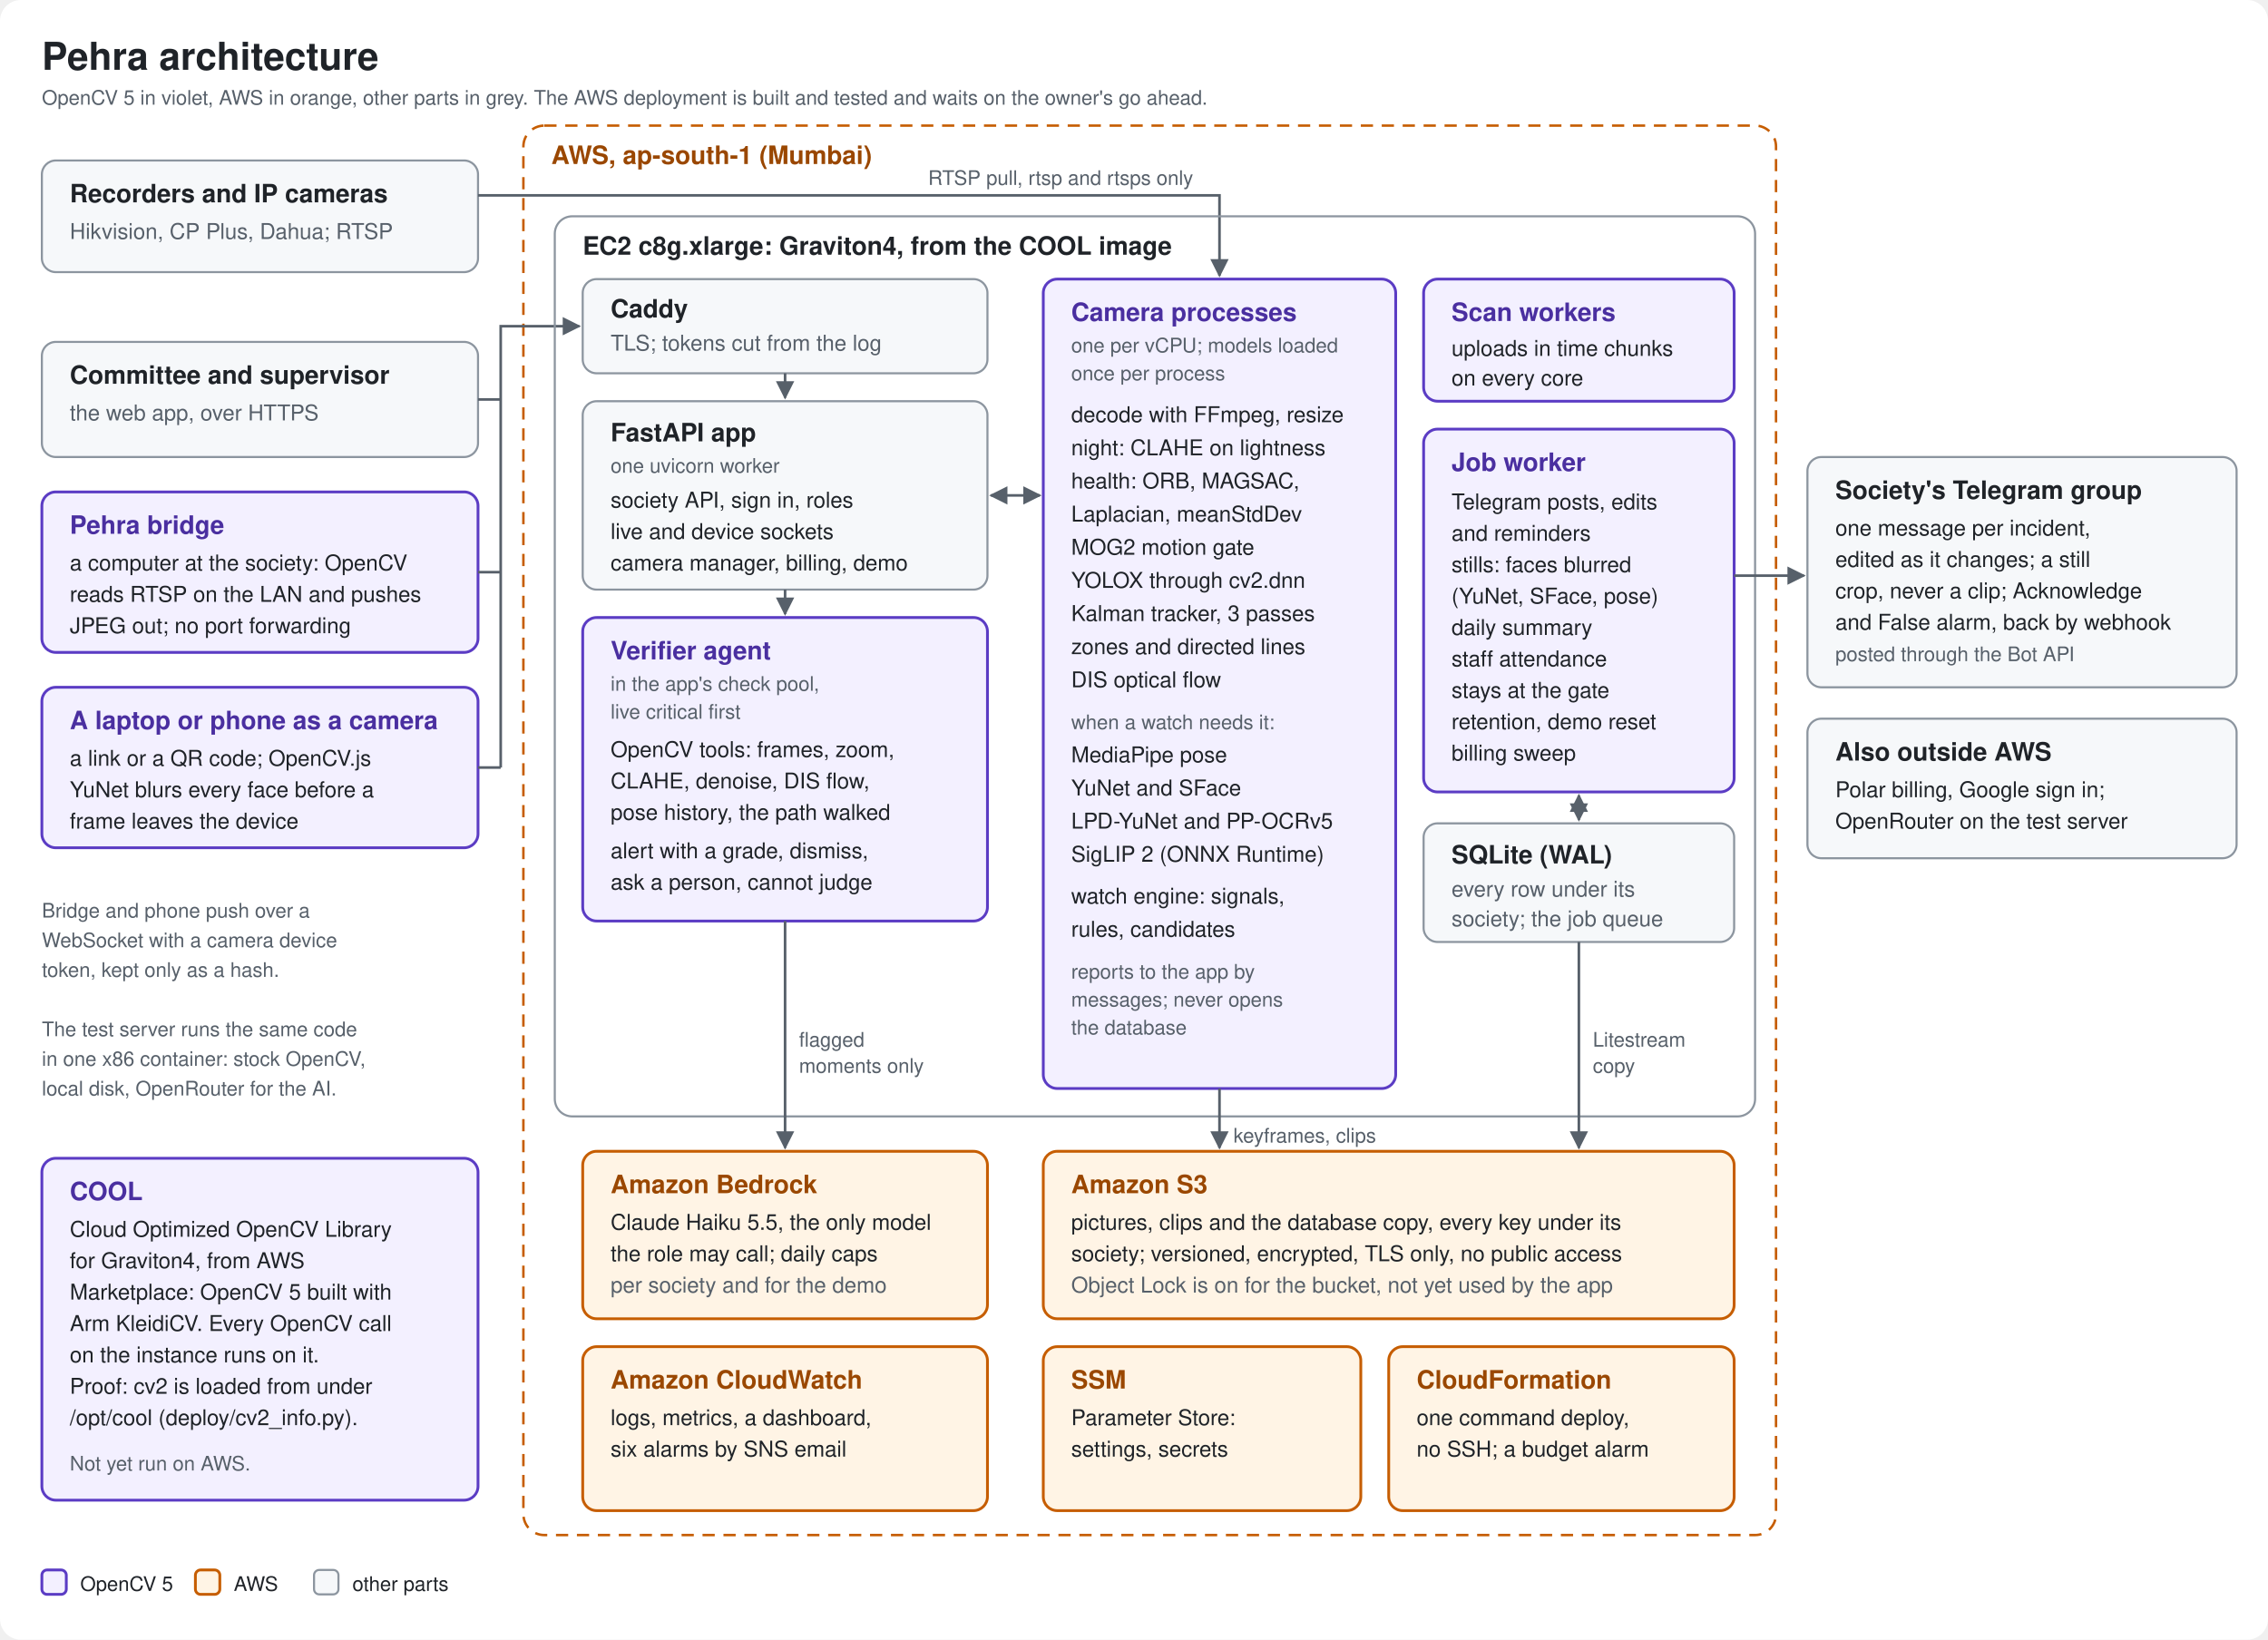
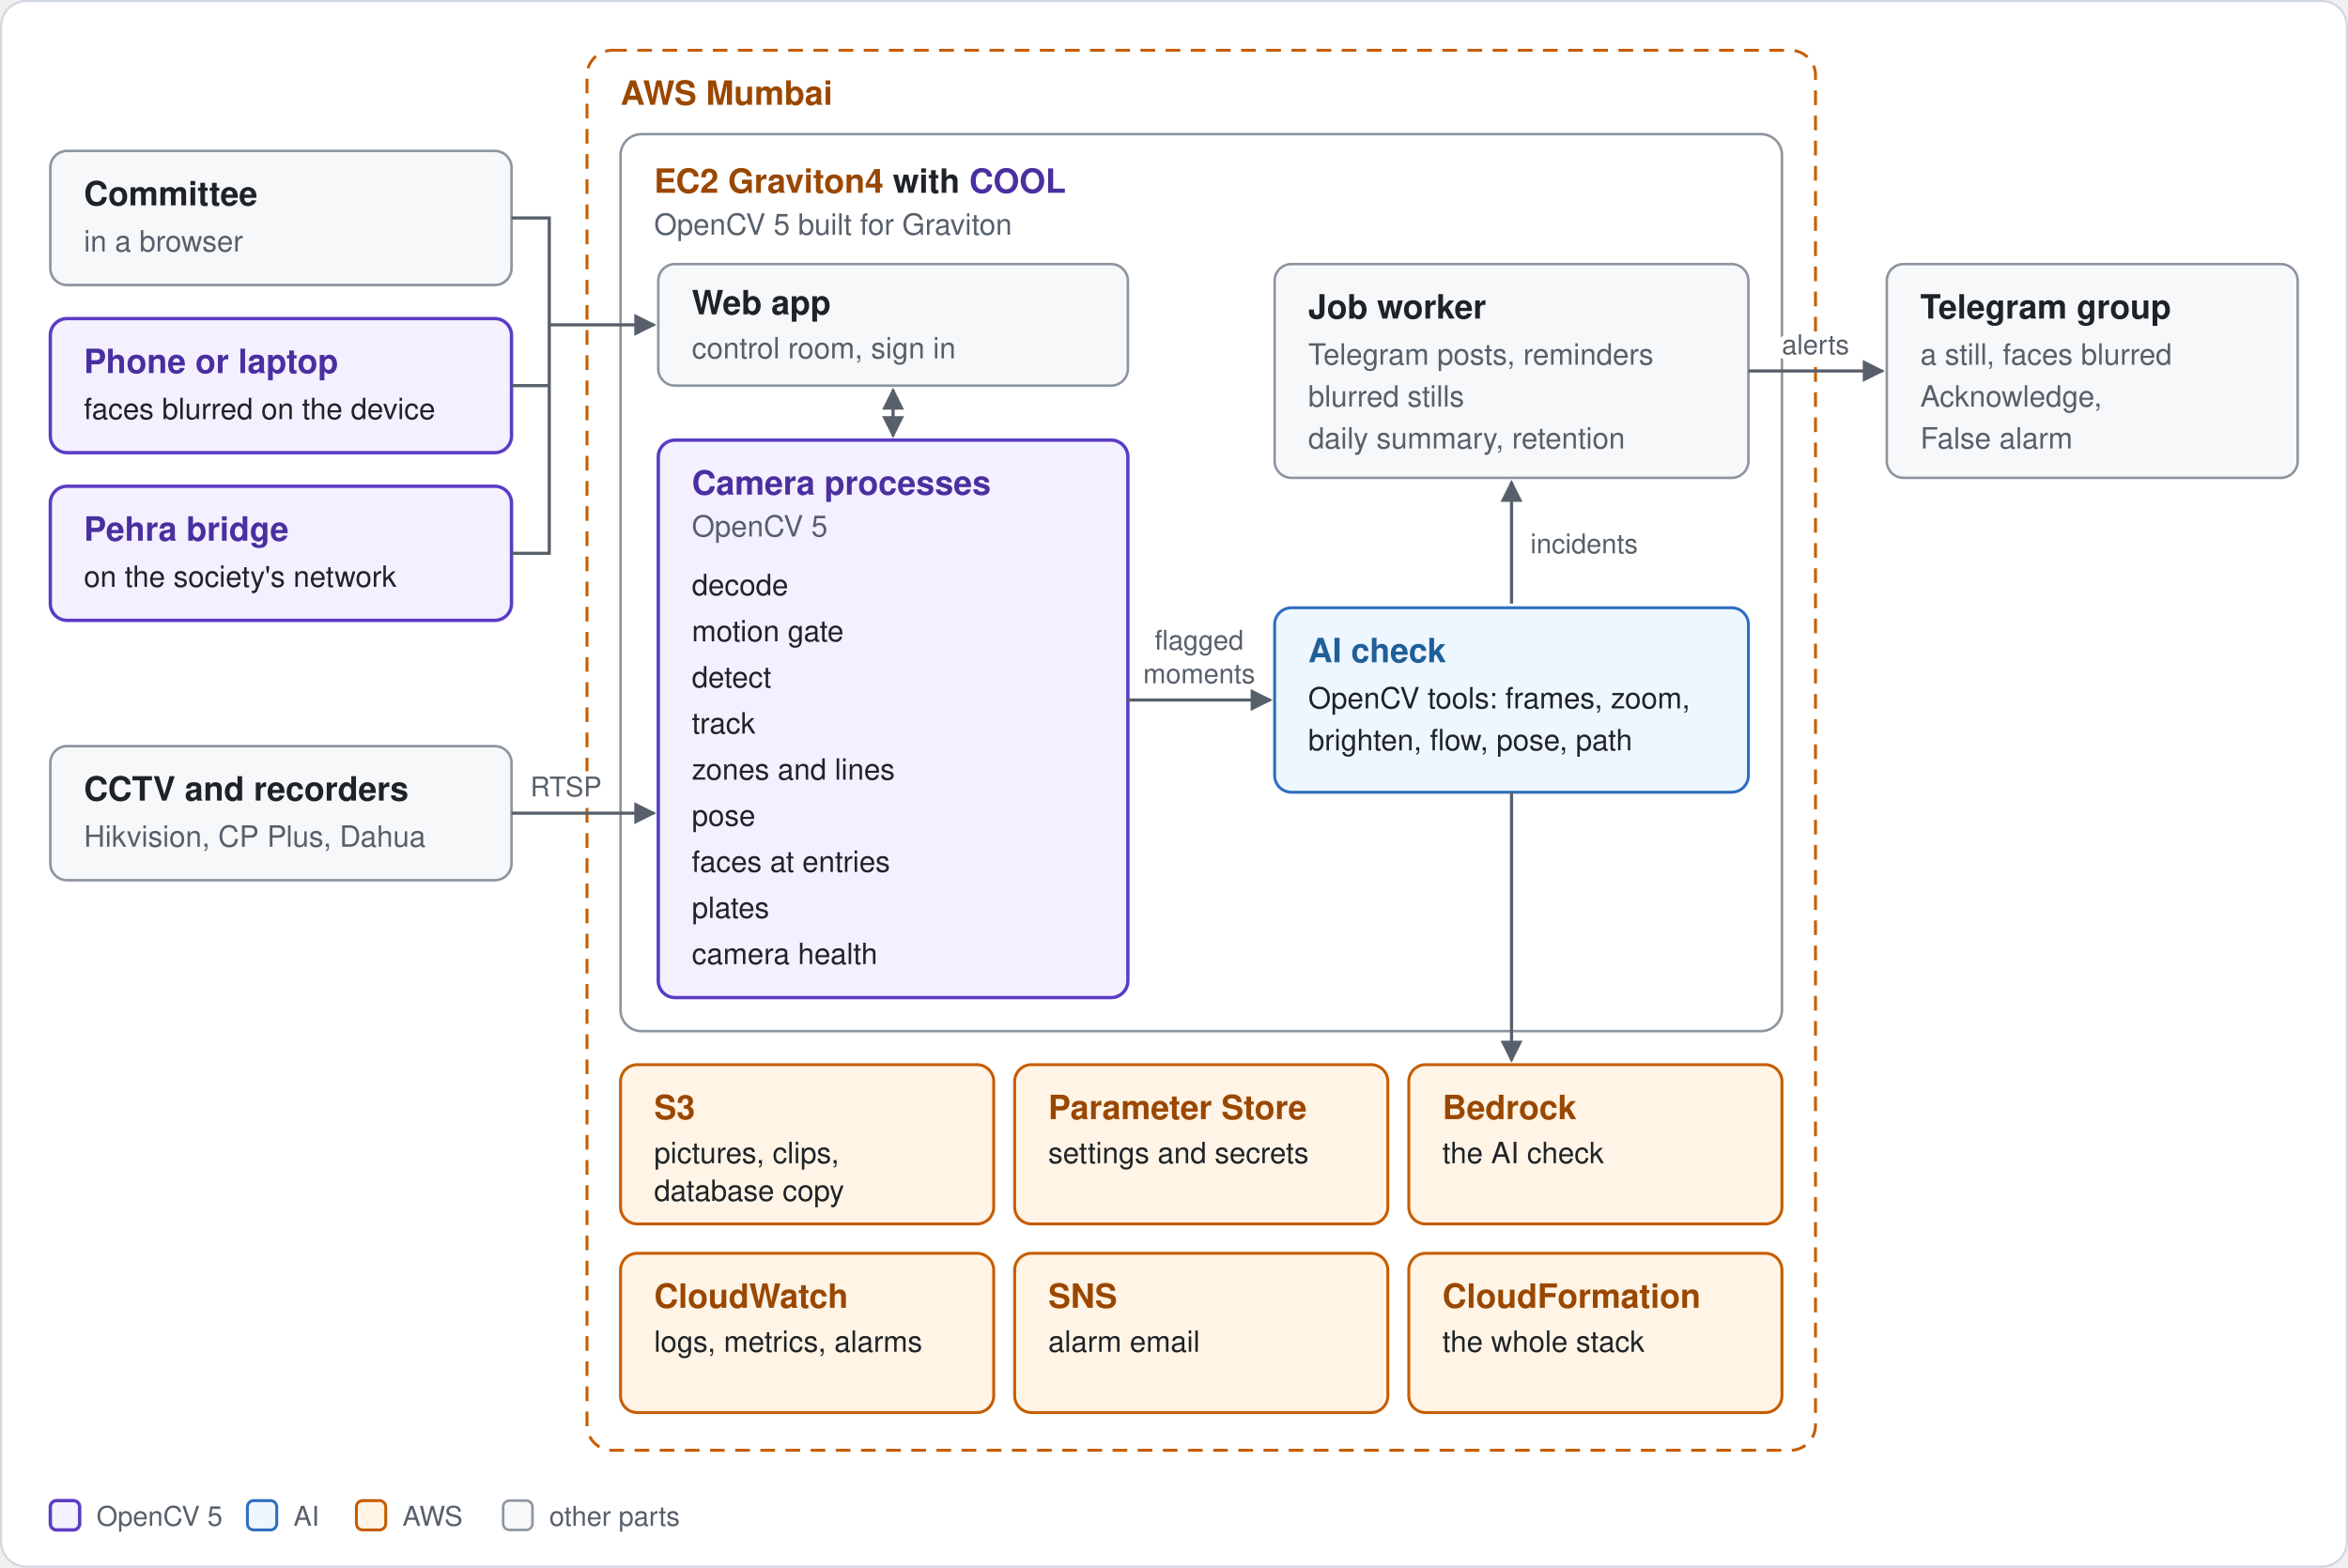
- <svg xmlns="http://www.w3.org/2000/svg" width="1300" height="940" viewBox="0 0 1300 940" role="img" aria-labelledby="title desc">
+ <svg xmlns="http://www.w3.org/2000/svg" width="1120" height="748" viewBox="0 0 1120 748" role="img" aria-labelledby="title desc">
  <style>
-     .bg { fill: #ffffff; }
    .t { font-family: system-ui, -apple-system, "Segoe UI", Helvetica, Arial, sans-serif; fill: #1f2328; }
-     .h1 { font-size: 22px; font-weight: 700; }
-     .h2 { font-size: 14.5px; font-weight: 700; }
-     .b { font-size: 12.5px; }
-     .s { font-size: 11.5px; }
+     .h { font-size: 16px; font-weight: 700; }
+     .d { font-size: 14px; }
+     .l { font-size: 13px; fill: #57606a; }
    .m { fill: #57606a; }
    .cvt { fill: #4a2fa0; }
    .awt { fill: #9a4700; }
+     .agt { fill: #1f5f99; }
+     .halo { paint-order: stroke; stroke: #ffffff; stroke-width: 5px; stroke-linejoin: round; }
    .box { fill: #f6f8fa; stroke: #8c959f; stroke-width: 1.2; }
    .cv { fill: #f3f0ff; stroke: #5b3cc4; stroke-width: 1.6; }
-     .aws { fill: #fff4e5; stroke: #c65d00; stroke-width: 1.6; }
+     .ag { fill: #eef6ff; stroke: #2f6fbf; stroke-width: 1.4; }
+     .aws { fill: #fff4e5; stroke: #c65d00; stroke-width: 1.4; }
    .region { fill: none; stroke: #c65d00; stroke-width: 1.4; stroke-dasharray: 7 5; }
-     .inst { fill: none; stroke: #8c959f; stroke-width: 1.2; }
+     .inst { fill: #ffffff; stroke: #8c959f; stroke-width: 1.2; }
    .ln { fill: none; stroke: #57606a; stroke-width: 1.5; }
    .hd { fill: #57606a; }
-     @media (prefers-color-scheme: dark) {
-       .bg { fill: #0d1117; }
-       .t { fill: #e6edf3; }
-       .m { fill: #9198a1; }
-       .cvt { fill: #c4b5ff; }
-       .awt { fill: #f5b56f; }
-       .box { fill: #161b22; stroke: #3d444d; }
-       .cv { fill: #1d1638; stroke: #a991ff; }
-       .aws { fill: #2a1d0c; stroke: #f0a35a; }
-       .region { stroke: #f0a35a; }
-       .inst { stroke: #3d444d; }
-       .ln { stroke: #9198a1; }
-       .hd { fill: #9198a1; }
-     }
  </style>
  <defs>
    <marker id="a" viewBox="0 0 10 10" refX="9" refY="5" markerWidth="7" markerHeight="7" orient="auto-start-reverse">
      <path d="M0,0 L10,5 L0,10 z" class="hd" />
    </marker>
  </defs>
-   <rect class="bg" x="0" y="0" width="1300" height="940" rx="12" />
-   <text class="t h1" x="24" y="40">Pehra architecture</text>
-   <text class="t s m" x="24" y="60">OpenCV 5 in violet, AWS in orange, other parts in grey. The AWS deployment is built and tested and waits on the owner's go ahead.</text>
-   <rect class="box" x="24" y="92" width="250" height="64" rx="8" />
-   <text class="t h2" x="40" y="116">Recorders and IP cameras</text>
-   <text class="t b m" x="40" y="137">Hikvision, CP Plus, Dahua; RTSP</text>
-   <rect class="box" x="24" y="196" width="250" height="66" rx="8" />
-   <text class="t h2" x="40" y="220">Committee and supervisor</text>
-   <text class="t b m" x="40" y="241">the web app, over HTTPS</text>
-   <rect class="cv" x="24" y="282" width="250" height="92" rx="8" />
-   <text class="t h2 cvt" x="40" y="306">Pehra bridge</text>
-   <text class="t b" x="40" y="327">a computer at the society: OpenCV</text>
-   <text class="t b" x="40" y="345">reads RTSP on the LAN and pushes</text>
-   <text class="t b" x="40" y="363">JPEG out; no port forwarding</text>
-   <rect class="cv" x="24" y="394" width="250" height="92" rx="8" />
-   <text class="t h2 cvt" x="40" y="418">A laptop or phone as a camera</text>
-   <text class="t b" x="40" y="439">a link or a QR code; OpenCV.js</text>
-   <text class="t b" x="40" y="457">YuNet blurs every face before a</text>
-   <text class="t b" x="40" y="475">frame leaves the device</text>
-   <text class="t s m" x="24" y="526">Bridge and phone push over a</text>
-   <text class="t s m" x="24" y="543">WebSocket with a camera device</text>
-   <text class="t s m" x="24" y="560">token, kept only as a hash.</text>
-   <text class="t s m" x="24" y="594">The test server runs the same code</text>
-   <text class="t s m" x="24" y="611">in one x86 container: stock OpenCV,</text>
-   <text class="t s m" x="24" y="628">local disk, OpenRouter for the AI.</text>
-   <rect class="cv" x="24" y="664" width="250" height="196" rx="8" />
-   <text class="t h2 cvt" x="40" y="688">COOL</text>
-   <text class="t b" x="40" y="709">Cloud Optimized OpenCV Library</text>
-   <text class="t b" x="40" y="727">for Graviton4, from AWS</text>
-   <text class="t b" x="40" y="745">Marketplace: OpenCV 5 built with</text>
-   <text class="t b" x="40" y="763">Arm KleidiCV. Every OpenCV call</text>
-   <text class="t b" x="40" y="781">on the instance runs on it.</text>
-   <text class="t b" x="40" y="799">Proof: cv2 is loaded from under</text>
-   <text class="t b" x="40" y="817">/opt/cool (deploy/cv2_info.py).</text>
-   <text class="t s m" x="40" y="843">Not yet run on AWS.</text>
-   <rect class="region" x="300" y="72" width="718" height="808" rx="12" />
-   <text class="t h2 awt" x="316" y="94">AWS, ap-south-1 (Mumbai)</text>
-   <path class="ln" d="M274,112 H699 V158" marker-end="url(#a)" />
-   <text class="t s m" x="532" y="106">RTSP pull, rtsp and rtsps only</text>
-   <path class="ln" d="M274,229 H287" />
-   <path class="ln" d="M274,328 H287" />
-   <path class="ln" d="M274,440 H287" />
-   <path class="ln" d="M287,440 V187 H332" marker-end="url(#a)" />
-   <rect class="inst" x="318" y="124" width="688" height="516" rx="10" />
-   <text class="t h2" x="334" y="146">EC2 c8g.xlarge: Graviton4, from the COOL image</text>
-   <rect class="box" x="334" y="160" width="232" height="54" rx="8" />
-   <text class="t h2" x="350" y="182">Caddy</text>
-   <text class="t b m" x="350" y="201">TLS; tokens cut from the log</text>
-   <path class="ln" d="M450,214 V228" marker-end="url(#a)" />
-   <rect class="box" x="334" y="230" width="232" height="108" rx="8" />
-   <text class="t h2" x="350" y="253">FastAPI app</text>
-   <text class="t s m" x="350" y="271">one uvicorn worker</text>
-   <text class="t b" x="350" y="291">society API, sign in, roles</text>
-   <text class="t b" x="350" y="309">live and device sockets</text>
-   <text class="t b" x="350" y="327">camera manager, billing, demo</text>
-   <path class="ln" d="M450,338 V352" marker-end="url(#a)" />
-   <rect class="cv" x="334" y="354" width="232" height="174" rx="8" />
-   <text class="t h2 cvt" x="350" y="378">Verifier agent</text>
-   <text class="t s m" x="350" y="396">in the app's check pool,</text>
-   <text class="t s m" x="350" y="412">live critical first</text>
-   <text class="t b" x="350" y="434">OpenCV tools: frames, zoom,</text>
-   <text class="t b" x="350" y="452">CLAHE, denoise, DIS flow,</text>
-   <text class="t b" x="350" y="470">pose history, the path walked</text>
-   <text class="t b" x="350" y="492">alert with a grade, dismiss,</text>
-   <text class="t b" x="350" y="510">ask a person, cannot judge</text>
-   <path class="ln" d="M450,528 V658" marker-end="url(#a)" />
-   <text class="t s m" x="458" y="600">flagged</text>
-   <text class="t s m" x="458" y="615">moments only</text>
-   <path class="ln" d="M568,284 H596" marker-start="url(#a)" marker-end="url(#a)" />
-   <rect class="cv" x="598" y="160" width="202" height="464" rx="8" />
-   <text class="t h2 cvt" x="614" y="184">Camera processes</text>
-   <text class="t s m" x="614" y="202">one per vCPU; models loaded</text>
-   <text class="t s m" x="614" y="218">once per process</text>
-   <text class="t b" x="614" y="242">decode with FFmpeg, resize</text>
-   <text class="t b" x="614" y="261">night: CLAHE on lightness</text>
-   <text class="t b" x="614" y="280">health: ORB, MAGSAC,</text>
-   <text class="t b" x="614" y="299">Laplacian, meanStdDev</text>
-   <text class="t b" x="614" y="318">MOG2 motion gate</text>
-   <text class="t b" x="614" y="337">YOLOX through cv2.dnn</text>
-   <text class="t b" x="614" y="356">Kalman tracker, 3 passes</text>
-   <text class="t b" x="614" y="375">zones and directed lines</text>
-   <text class="t b" x="614" y="394">DIS optical flow</text>
-   <text class="t s m" x="614" y="418">when a watch needs it:</text>
-   <text class="t b" x="614" y="437">MediaPipe pose</text>
-   <text class="t b" x="614" y="456">YuNet and SFace</text>
-   <text class="t b" x="614" y="475">LPD-YuNet and PP-OCRv5</text>
-   <text class="t b" x="614" y="494">SigLIP 2 (ONNX Runtime)</text>
-   <text class="t b" x="614" y="518">watch engine: signals,</text>
-   <text class="t b" x="614" y="537">rules, candidates</text>
-   <text class="t s m" x="614" y="561">reports to the app by</text>
-   <text class="t s m" x="614" y="577">messages; never opens</text>
-   <text class="t s m" x="614" y="593">the database</text>
-   <path class="ln" d="M699,624 V658" marker-end="url(#a)" />
-   <text class="t s m" x="707" y="655">keyframes, clips</text>
-   <rect class="cv" x="816" y="160" width="178" height="70" rx="8" />
-   <text class="t h2 cvt" x="832" y="184">Scan workers</text>
-   <text class="t b" x="832" y="204">uploads in time chunks</text>
-   <text class="t b" x="832" y="221">on every core</text>
-   <rect class="cv" x="816" y="246" width="178" height="208" rx="8" />
-   <text class="t h2 cvt" x="832" y="270">Job worker</text>
-   <text class="t b" x="832" y="292">Telegram posts, edits</text>
-   <text class="t b" x="832" y="310">and reminders</text>
-   <text class="t b" x="832" y="328">stills: faces blurred</text>
-   <text class="t b" x="832" y="346">(YuNet, SFace, pose)</text>
-   <text class="t b" x="832" y="364">daily summary</text>
-   <text class="t b" x="832" y="382">staff attendance</text>
-   <text class="t b" x="832" y="400">stays at the gate</text>
-   <text class="t b" x="832" y="418">retention, demo reset</text>
-   <text class="t b" x="832" y="436">billing sweep</text>
-   <path class="ln" d="M905,456 V470" marker-start="url(#a)" marker-end="url(#a)" />
-   <rect class="box" x="816" y="472" width="178" height="68" rx="8" />
-   <text class="t h2" x="832" y="495">SQLite (WAL)</text>
-   <text class="t b m" x="832" y="514">every row under its</text>
-   <text class="t b m" x="832" y="531">society; the job queue</text>
-   <path class="ln" d="M905,540 V658" marker-end="url(#a)" />
-   <text class="t s m" x="913" y="600">Litestream</text>
-   <text class="t s m" x="913" y="615">copy</text>
-   <path class="ln" d="M994,330 H1034" marker-end="url(#a)" />
-   <rect class="box" x="1036" y="262" width="246" height="132" rx="8" />
-   <text class="t h2" x="1052" y="286">Society's Telegram group</text>
-   <text class="t b" x="1052" y="307">one message per incident,</text>
-   <text class="t b" x="1052" y="325">edited as it changes; a still</text>
-   <text class="t b" x="1052" y="343">crop, never a clip; Acknowledge</text>
-   <text class="t b" x="1052" y="361">and False alarm, back by webhook</text>
-   <text class="t s m" x="1052" y="379">posted through the Bot API</text>
-   <rect class="box" x="1036" y="412" width="246" height="80" rx="8" />
-   <text class="t h2" x="1052" y="436">Also outside AWS</text>
-   <text class="t b" x="1052" y="457">Polar billing, Google sign in;</text>
-   <text class="t b" x="1052" y="475">OpenRouter on the test server</text>
-   <rect class="aws" x="334" y="660" width="232" height="96" rx="8" />
-   <text class="t h2 awt" x="350" y="684">Amazon Bedrock</text>
-   <text class="t b" x="350" y="705">Claude Haiku 5.5, the only model</text>
-   <text class="t b" x="350" y="723">the role may call; daily caps</text>
-   <text class="t b m" x="350" y="741">per society and for the demo</text>
-   <rect class="aws" x="598" y="660" width="396" height="96" rx="8" />
-   <text class="t h2 awt" x="614" y="684">Amazon S3</text>
-   <text class="t b" x="614" y="705">pictures, clips and the database copy, every key under its</text>
-   <text class="t b" x="614" y="723">society; versioned, encrypted, TLS only, no public access</text>
-   <text class="t b m" x="614" y="741">Object Lock is on for the bucket, not yet used by the app</text>
-   <rect class="aws" x="334" y="772" width="232" height="94" rx="8" />
-   <text class="t h2 awt" x="350" y="796">Amazon CloudWatch</text>
-   <text class="t b" x="350" y="817">logs, metrics, a dashboard,</text>
-   <text class="t b" x="350" y="835">six alarms by SNS email</text>
-   <rect class="aws" x="598" y="772" width="182" height="94" rx="8" />
-   <text class="t h2 awt" x="614" y="796">SSM</text>
-   <text class="t b" x="614" y="817">Parameter Store:</text>
-   <text class="t b" x="614" y="835">settings, secrets</text>
-   <rect class="aws" x="796" y="772" width="198" height="94" rx="8" />
-   <text class="t h2 awt" x="812" y="796">CloudFormation</text>
-   <text class="t b" x="812" y="817">one command deploy,</text>
-   <text class="t b" x="812" y="835">no SSH; a budget alarm</text>
-   <rect class="cv" x="24" y="900" width="14" height="14" rx="3" />
-   <text class="t s" x="46" y="912">OpenCV 5</text>
-   <rect class="aws" x="112" y="900" width="14" height="14" rx="3" />
-   <text class="t s" x="134" y="912">AWS</text>
-   <rect class="box" x="180" y="900" width="14" height="14" rx="3" />
-   <text class="t s" x="202" y="912">other parts</text>
+   <rect x="0.5" y="0.5" width="1119" height="747" rx="12" fill="#ffffff" stroke="#d0d7de" />
+   <rect class="region" x="280" y="24" width="586" height="668" rx="12" />
+   <text class="t h awt" x="296" y="50">AWS Mumbai</text>
+   <rect class="inst" x="296" y="64" width="554" height="428" rx="10" />
+   <text class="t h" x="312" y="92">
+     <tspan class="awt">EC2 Graviton4</tspan> with <tspan class="cvt">COOL</tspan>
+   </text>
+   <text class="t d m" x="312" y="112">OpenCV 5 built for Graviton</text>
+   <rect class="box" x="24" y="72" width="220" height="64" rx="8" />
+   <text class="t h" x="40" y="98">Committee</text>
+   <text class="t d m" x="40" y="120">in a browser</text>
+   <rect class="cv" x="24" y="152" width="220" height="64" rx="8" />
+   <text class="t h cvt" x="40" y="178">Phone or laptop</text>
+   <text class="t d" x="40" y="200">faces blurred on the device</text>
+   <rect class="cv" x="24" y="232" width="220" height="64" rx="8" />
+   <text class="t h cvt" x="40" y="258">Pehra bridge</text>
+   <text class="t d" x="40" y="280">on the society's network</text>
+   <rect class="box" x="24" y="356" width="220" height="64" rx="8" />
+   <text class="t h" x="40" y="382">CCTV and recorders</text>
+   <text class="t d m" x="40" y="404">Hikvision, CP Plus, Dahua</text>
+   <path class="ln" d="M244,104 H262 V264 H244" />
+   <path class="ln" d="M244,184 H262" />
+   <path class="ln" d="M262,155 H312" marker-end="url(#a)" />
+   <path class="ln" d="M244,388 H312" marker-end="url(#a)" />
+   <text class="t l halo" x="270" y="380" text-anchor="middle">RTSP</text>
+   <rect class="box" x="314" y="126" width="224" height="58" rx="8" />
+   <text class="t h" x="330" y="150">Web app</text>
+   <text class="t d m" x="330" y="171">control room, sign in</text>
+   <path class="ln" d="M426,186 V208" marker-start="url(#a)" marker-end="url(#a)" />
+   <rect class="cv" x="314" y="210" width="224" height="266" rx="8" />
+   <text class="t h cvt" x="330" y="236">Camera processes</text>
+   <text class="t d m" x="330" y="256">OpenCV 5</text>
+   <text class="t d" x="330" y="284">decode</text>
+   <text class="t d" x="330" y="306">motion gate</text>
+   <text class="t d" x="330" y="328">detect</text>
+   <text class="t d" x="330" y="350">track</text>
+   <text class="t d" x="330" y="372">zones and lines</text>
+   <text class="t d" x="330" y="394">pose</text>
+   <text class="t d" x="330" y="416">faces at entries</text>
+   <text class="t d" x="330" y="438">plates</text>
+   <text class="t d" x="330" y="460">camera health</text>
+   <path class="ln" d="M538,334 H606" marker-end="url(#a)" />
+   <text class="t l" x="572" y="310" text-anchor="middle">flagged</text>
+   <text class="t l" x="572" y="326" text-anchor="middle">moments</text>
+   <rect class="box" x="608" y="126" width="226" height="102" rx="8" />
+   <text class="t h" x="624" y="152">Job worker</text>
+   <text class="t d m" x="624" y="174">Telegram posts, reminders</text>
+   <text class="t d m" x="624" y="194">blurred stills</text>
+   <text class="t d m" x="624" y="214">daily summary, retention</text>
+   <path class="ln" d="M721,288 V230" marker-end="url(#a)" />
+   <text class="t l" x="730" y="264">incidents</text>
+   <rect class="ag" x="608" y="290" width="226" height="88" rx="8" />
+   <text class="t h agt" x="624" y="316">AI check</text>
+   <text class="t d" x="624" y="338">OpenCV tools: frames, zoom,</text>
+   <text class="t d" x="624" y="358">brighten, flow, pose, path</text>
+   <path class="ln" d="M721,378 V506" marker-end="url(#a)" />
+   <rect class="aws" x="296" y="508" width="178" height="76" rx="8" />
+   <text class="t h awt" x="312" y="534">S3</text>
+   <text class="t d" x="312" y="555">pictures, clips,</text>
+   <text class="t d" x="312" y="573">database copy</text>
+   <rect class="aws" x="484" y="508" width="178" height="76" rx="8" />
+   <text class="t h awt" x="500" y="534">Parameter Store</text>
+   <text class="t d" x="500" y="555">settings and secrets</text>
+   <rect class="aws" x="672" y="508" width="178" height="76" rx="8" />
+   <text class="t h awt" x="688" y="534">Bedrock</text>
+   <text class="t d" x="688" y="555">the AI check</text>
+   <rect class="aws" x="296" y="598" width="178" height="76" rx="8" />
+   <text class="t h awt" x="312" y="624">CloudWatch</text>
+   <text class="t d" x="312" y="645">logs, metrics, alarms</text>
+   <rect class="aws" x="484" y="598" width="178" height="76" rx="8" />
+   <text class="t h awt" x="500" y="624">SNS</text>
+   <text class="t d" x="500" y="645">alarm email</text>
+   <rect class="aws" x="672" y="598" width="178" height="76" rx="8" />
+   <text class="t h awt" x="688" y="624">CloudFormation</text>
+   <text class="t d" x="688" y="645">the whole stack</text>
+   <path class="ln" d="M834,177 H898" marker-end="url(#a)" />
+   <text class="t l halo" x="866" y="169" text-anchor="middle">alerts</text>
+   <rect class="box" x="900" y="126" width="196" height="102" rx="8" />
+   <text class="t h" x="916" y="152">Telegram group</text>
+   <text class="t d m" x="916" y="174">a still, faces blurred</text>
+   <text class="t d m" x="916" y="194">Acknowledge,</text>
+   <text class="t d m" x="916" y="214">False alarm</text>
+   <rect class="cv" x="24" y="716" width="14" height="14" rx="3" />
+   <text class="t l" x="46" y="728">OpenCV 5</text>
+   <rect class="ag" x="118" y="716" width="14" height="14" rx="3" />
+   <text class="t l" x="140" y="728">AI</text>
+   <rect class="aws" x="170" y="716" width="14" height="14" rx="3" />
+   <text class="t l" x="192" y="728">AWS</text>
+   <rect class="box" x="240" y="716" width="14" height="14" rx="3" />
+   <text class="t l" x="262" y="728">other parts</text>
</svg>
